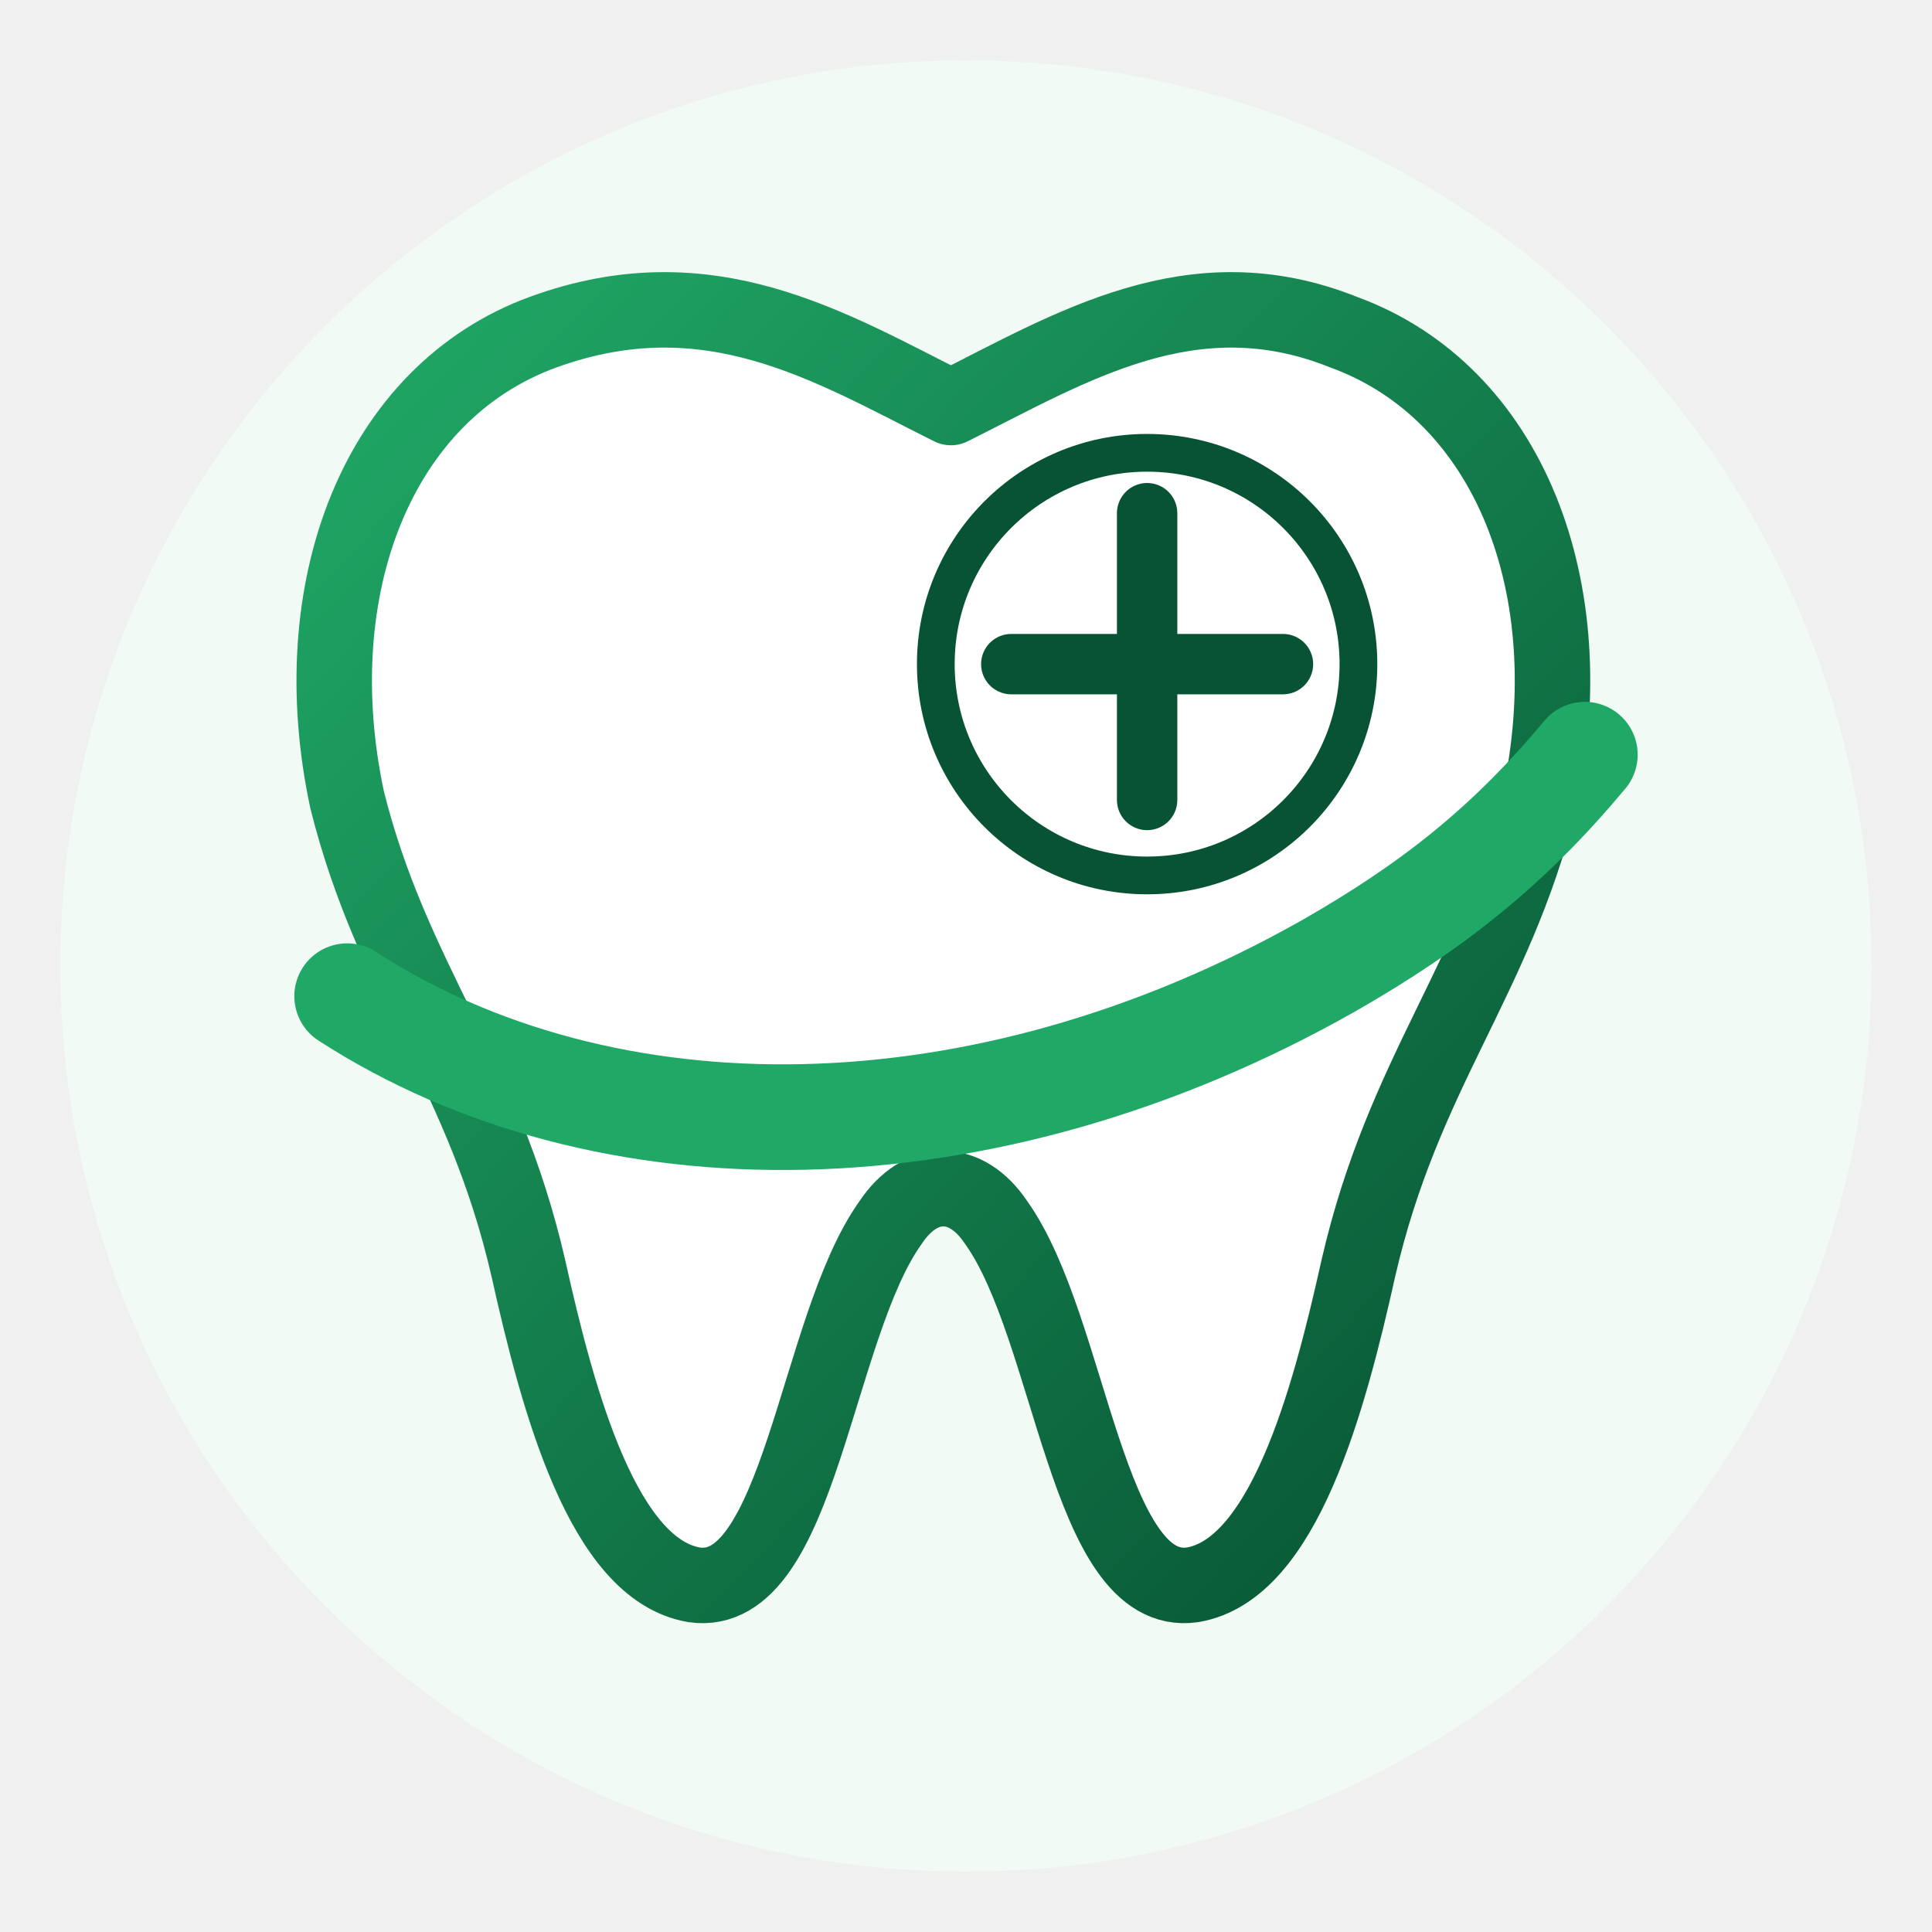
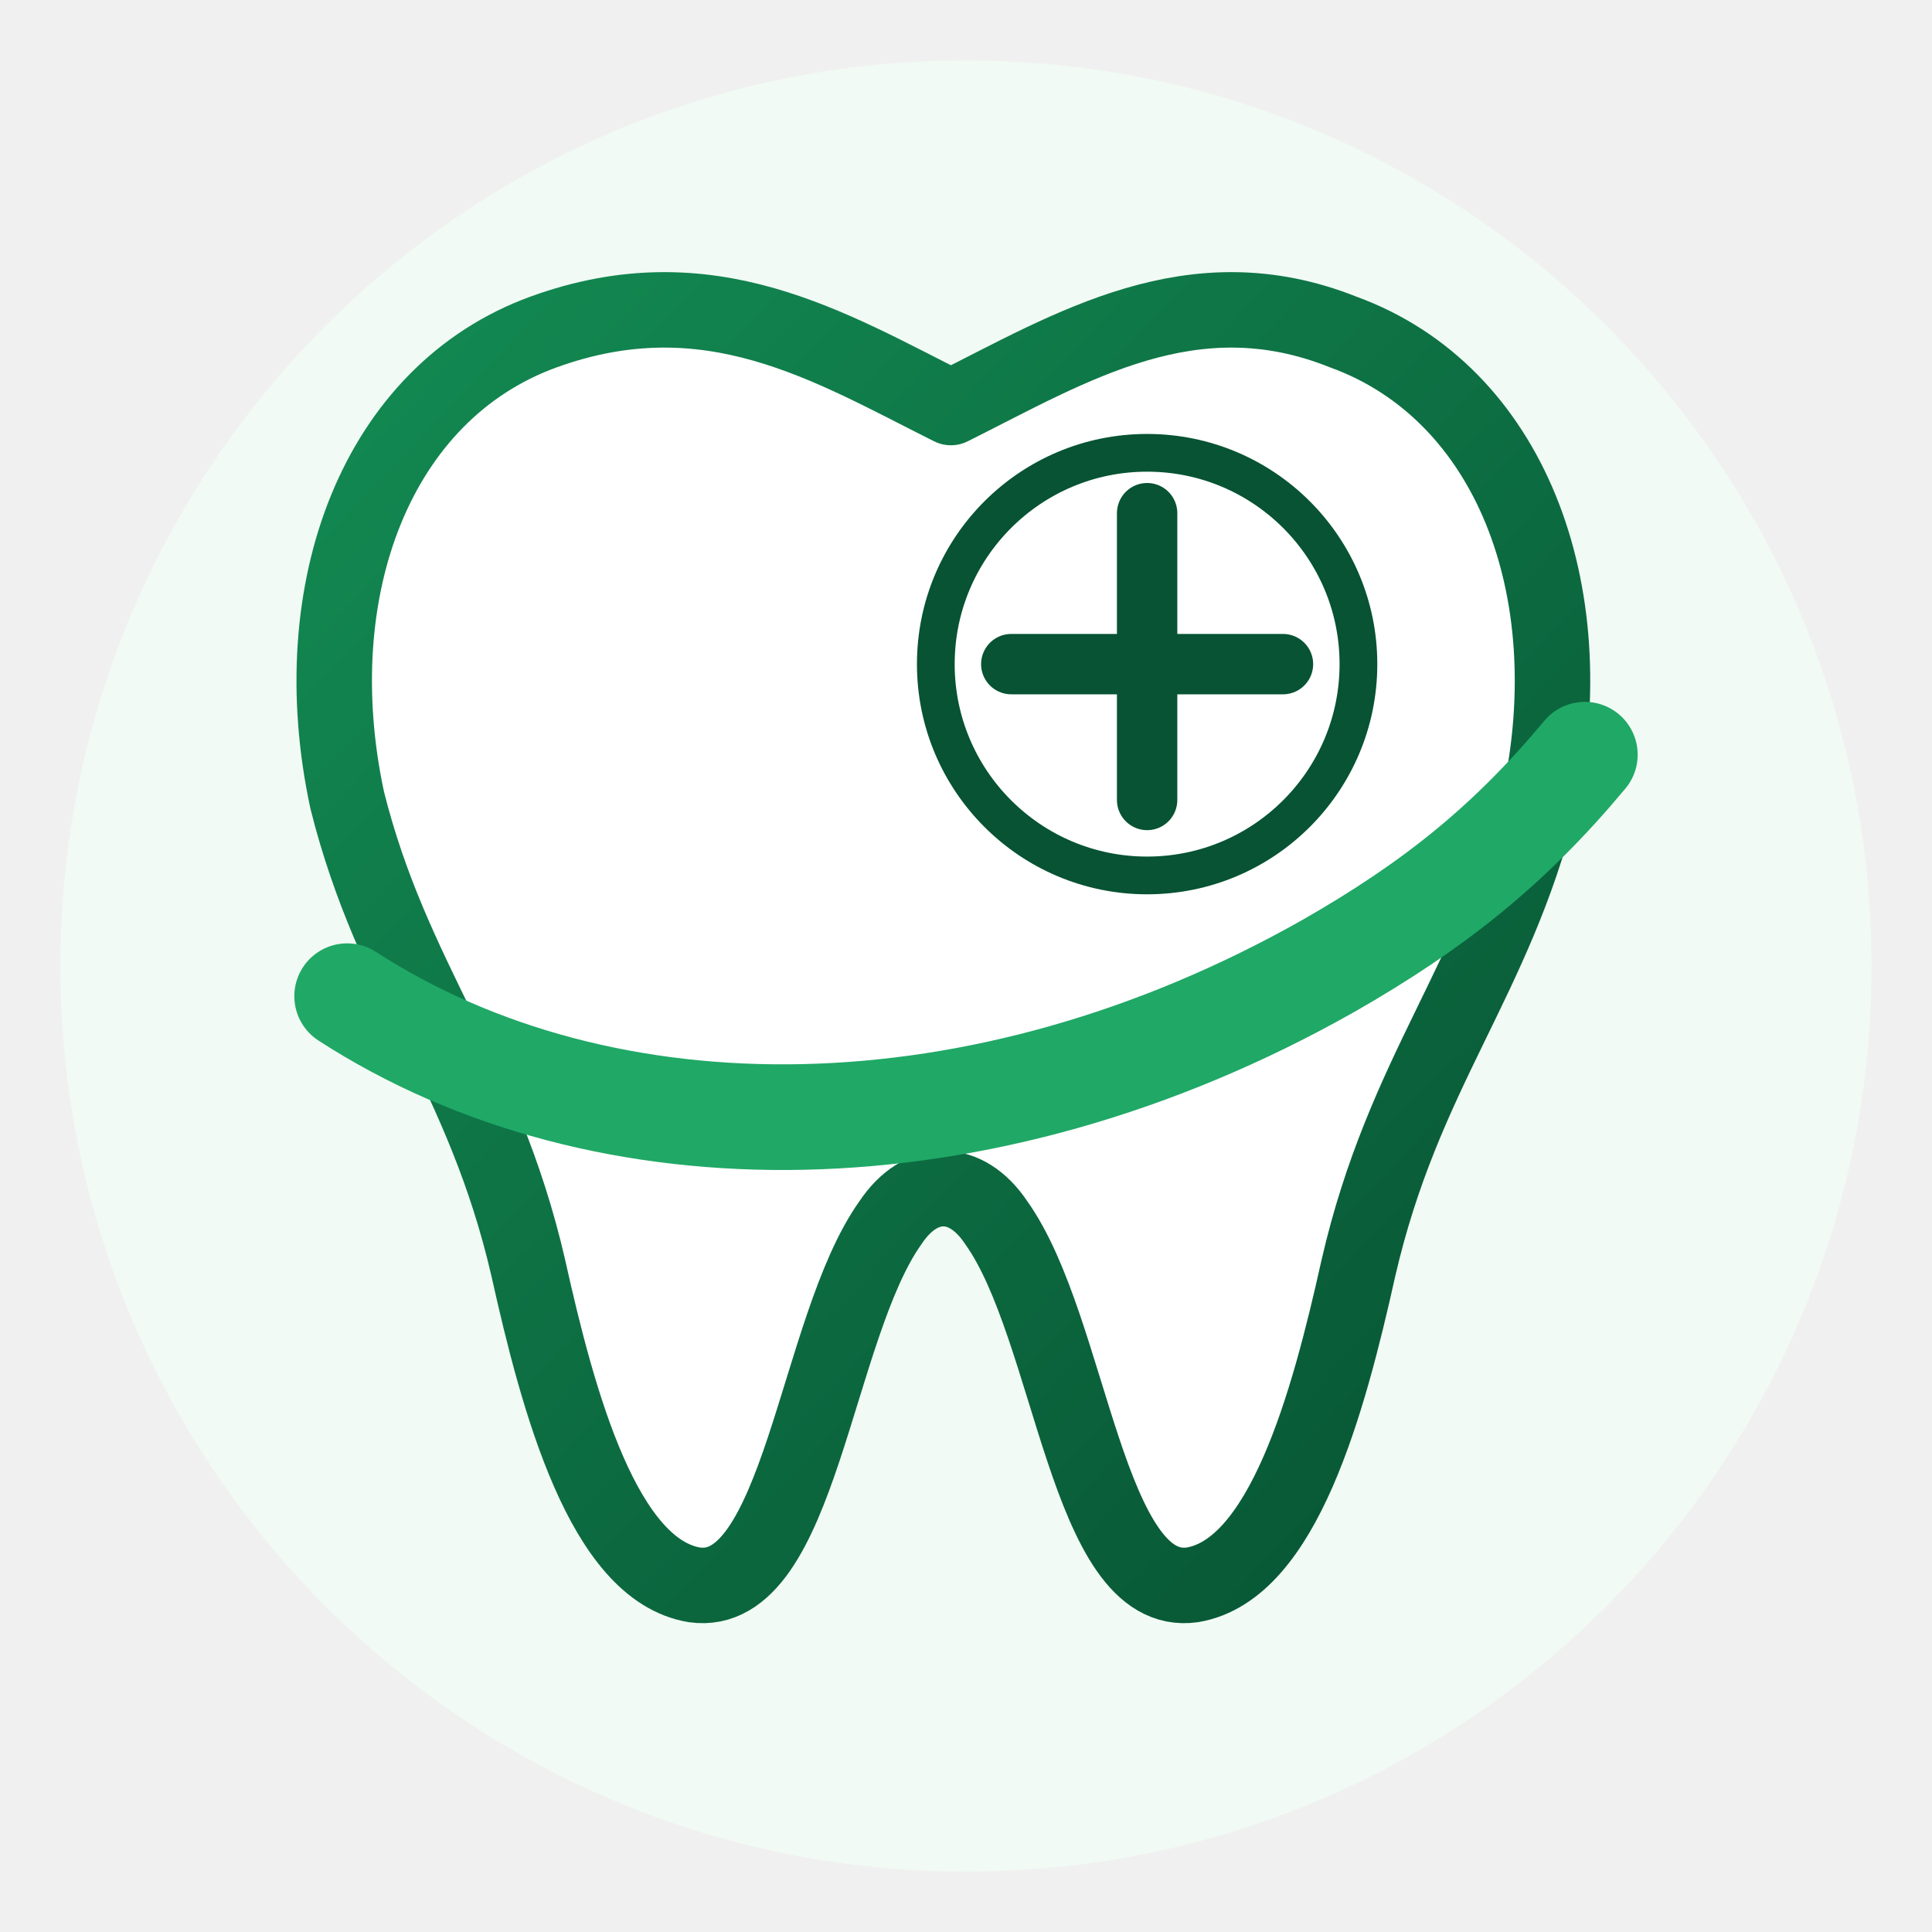
<svg xmlns="http://www.w3.org/2000/svg" viewBox="0 0 128 128" role="img" aria-labelledby="title desc">
  <defs>
    <linearGradient id="g" x1="0" y1="0" x2="1" y2="1">
-       <stop offset="0" stop-color="#20a866" />
+       <stop offset="0" stop-color="#138a52" />
      <stop offset="1" stop-color="#075333" />
    </linearGradient>
  </defs>
  <circle cx="64" cy="64" r="60" fill="#f1faf4" />
  <path d="M36 22C25 26 20 39 23 53c3 12 9 18 12 31 2 9 5 20 11 21 7 1 8-17 13-24 2-3 5-3 7 0 5 7 6 25 13 24 6-1 9-12 11-21 3-13 9-19 12-31 3-14-2-27-13-31-10-4-18 1-26 5-8-4-16-9-27-5Z" fill="#fff" stroke="url(#g)" stroke-width="5" stroke-linejoin="round" />
  <path d="M23 66c17 11 42 11 65-2 7-4 12-8 17-14" fill="none" stroke="#20a866" stroke-width="7" stroke-linecap="round" />
  <path d="M76 34v19m-9-9h18" fill="none" stroke="#075333" stroke-width="4" stroke-linecap="round" />
  <circle cx="76" cy="44" r="14" fill="none" stroke="#075333" stroke-width="2.5" />
</svg>
